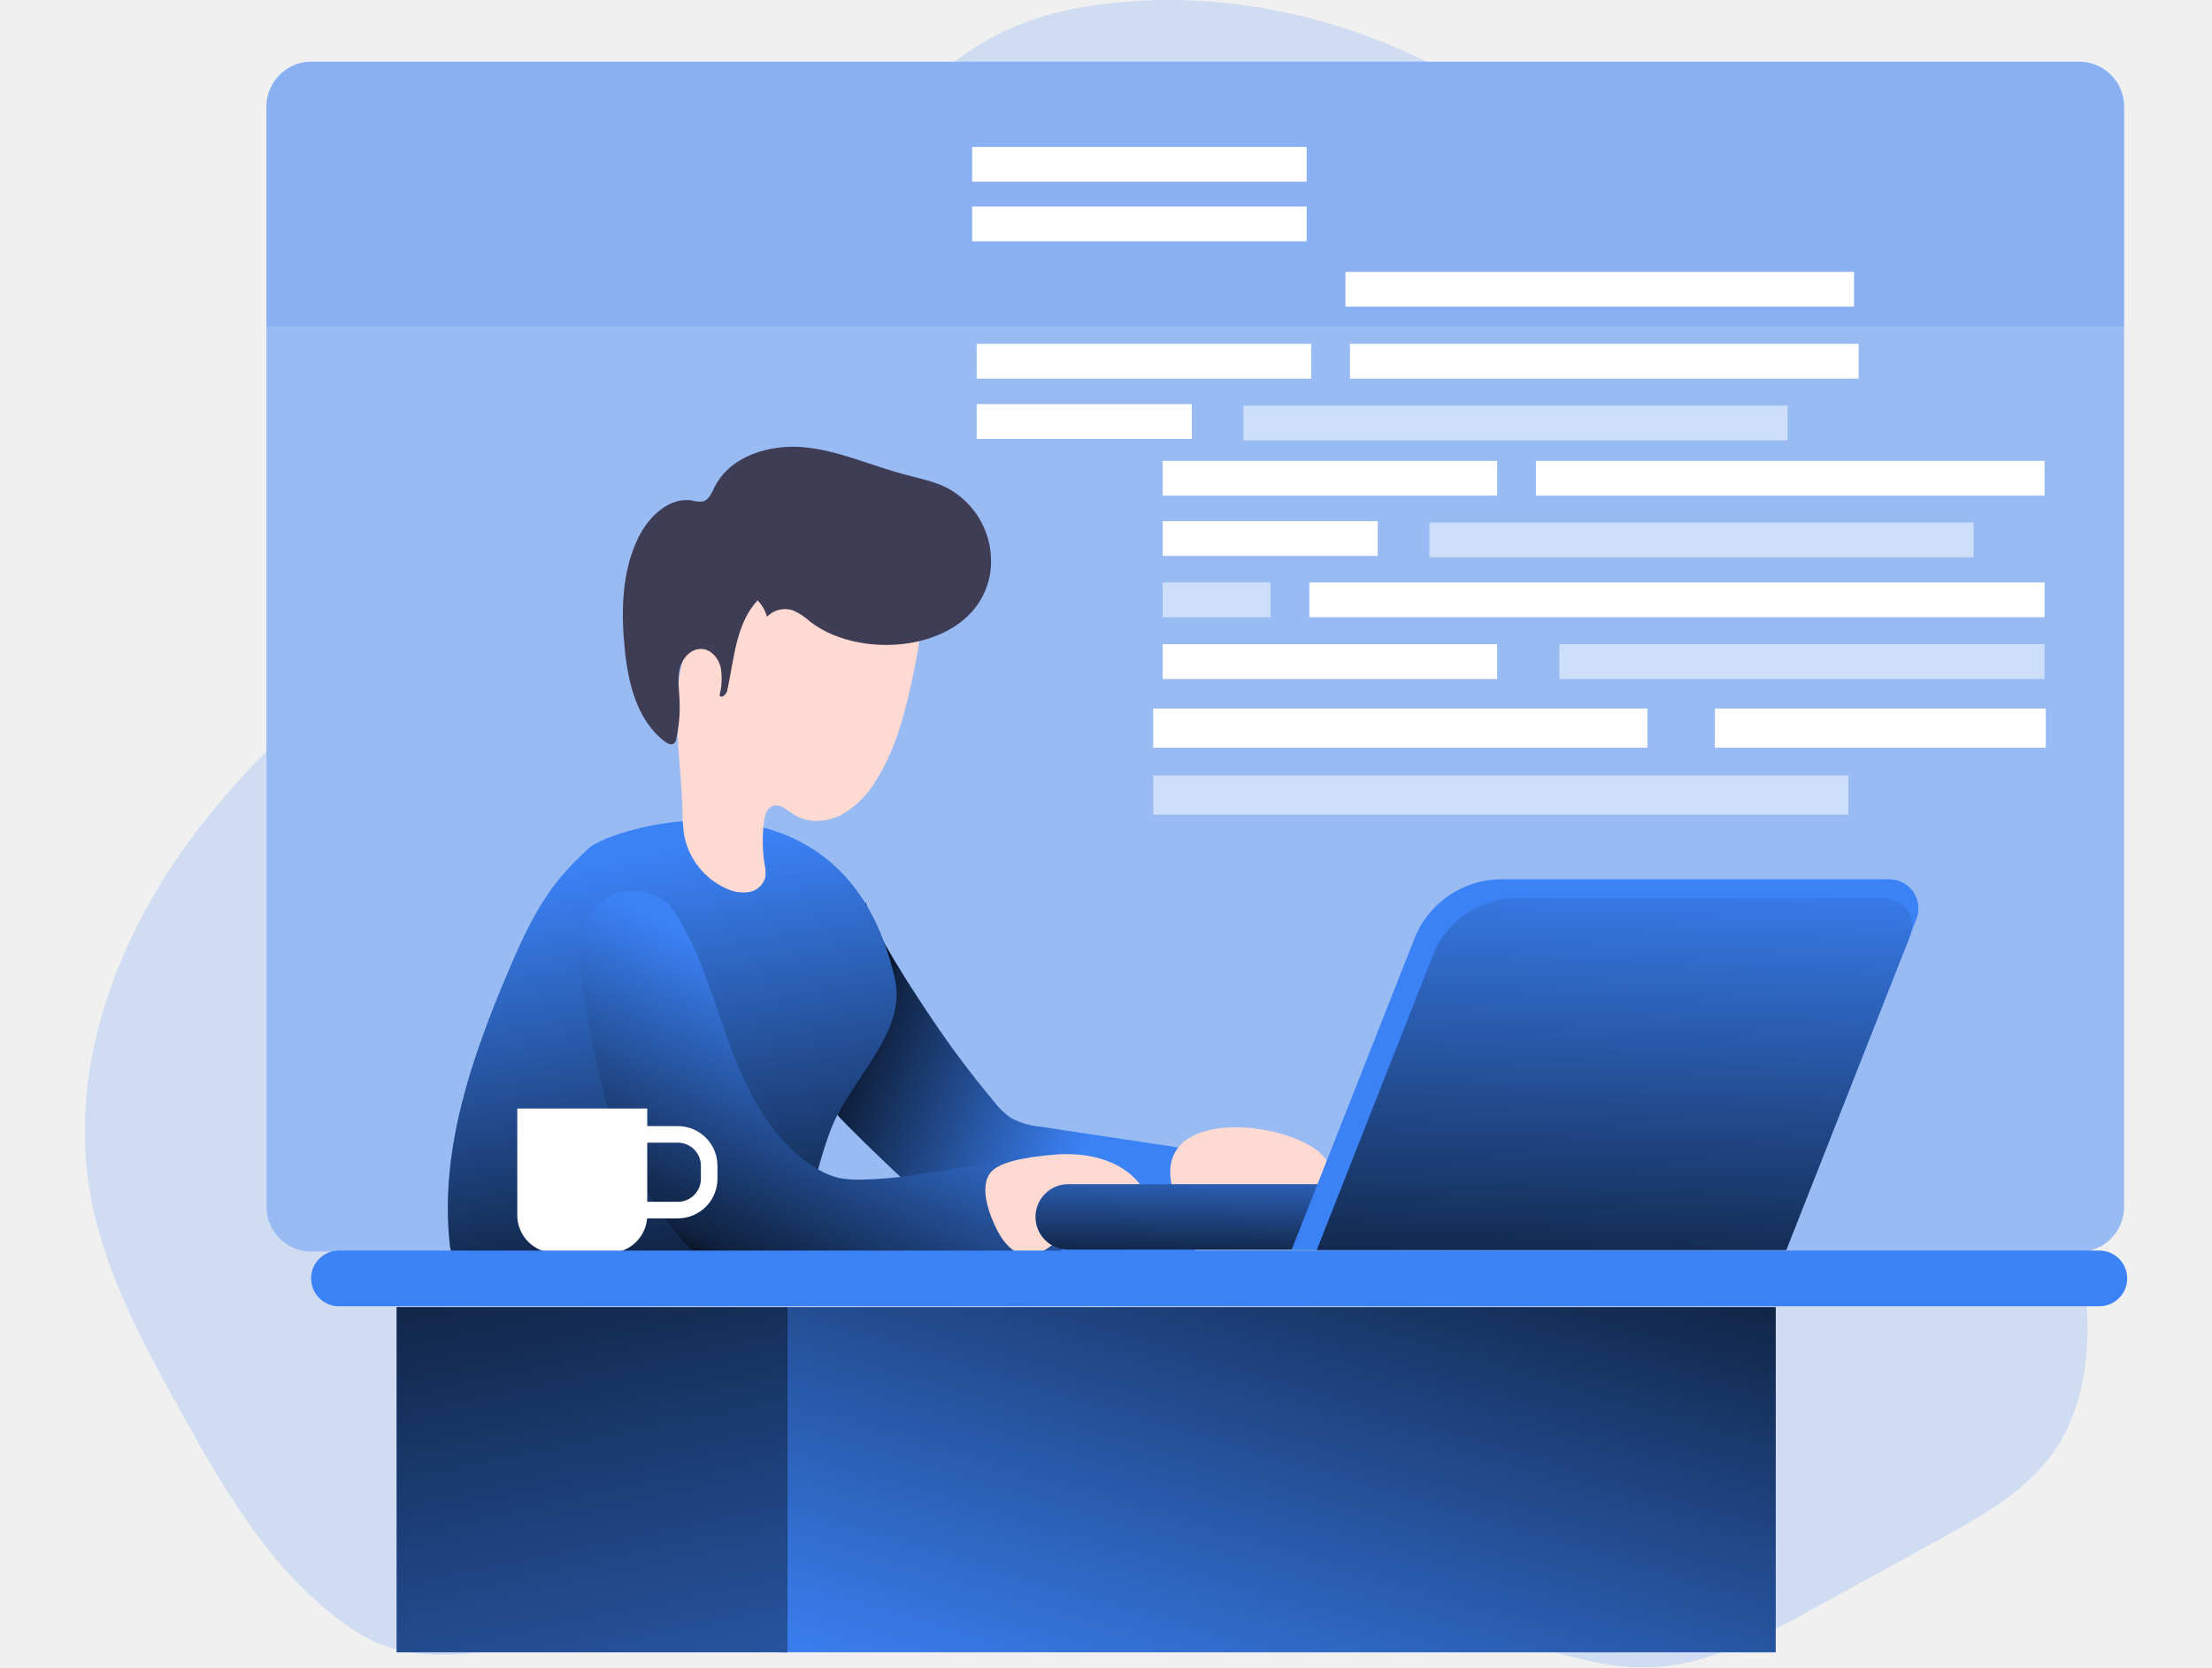
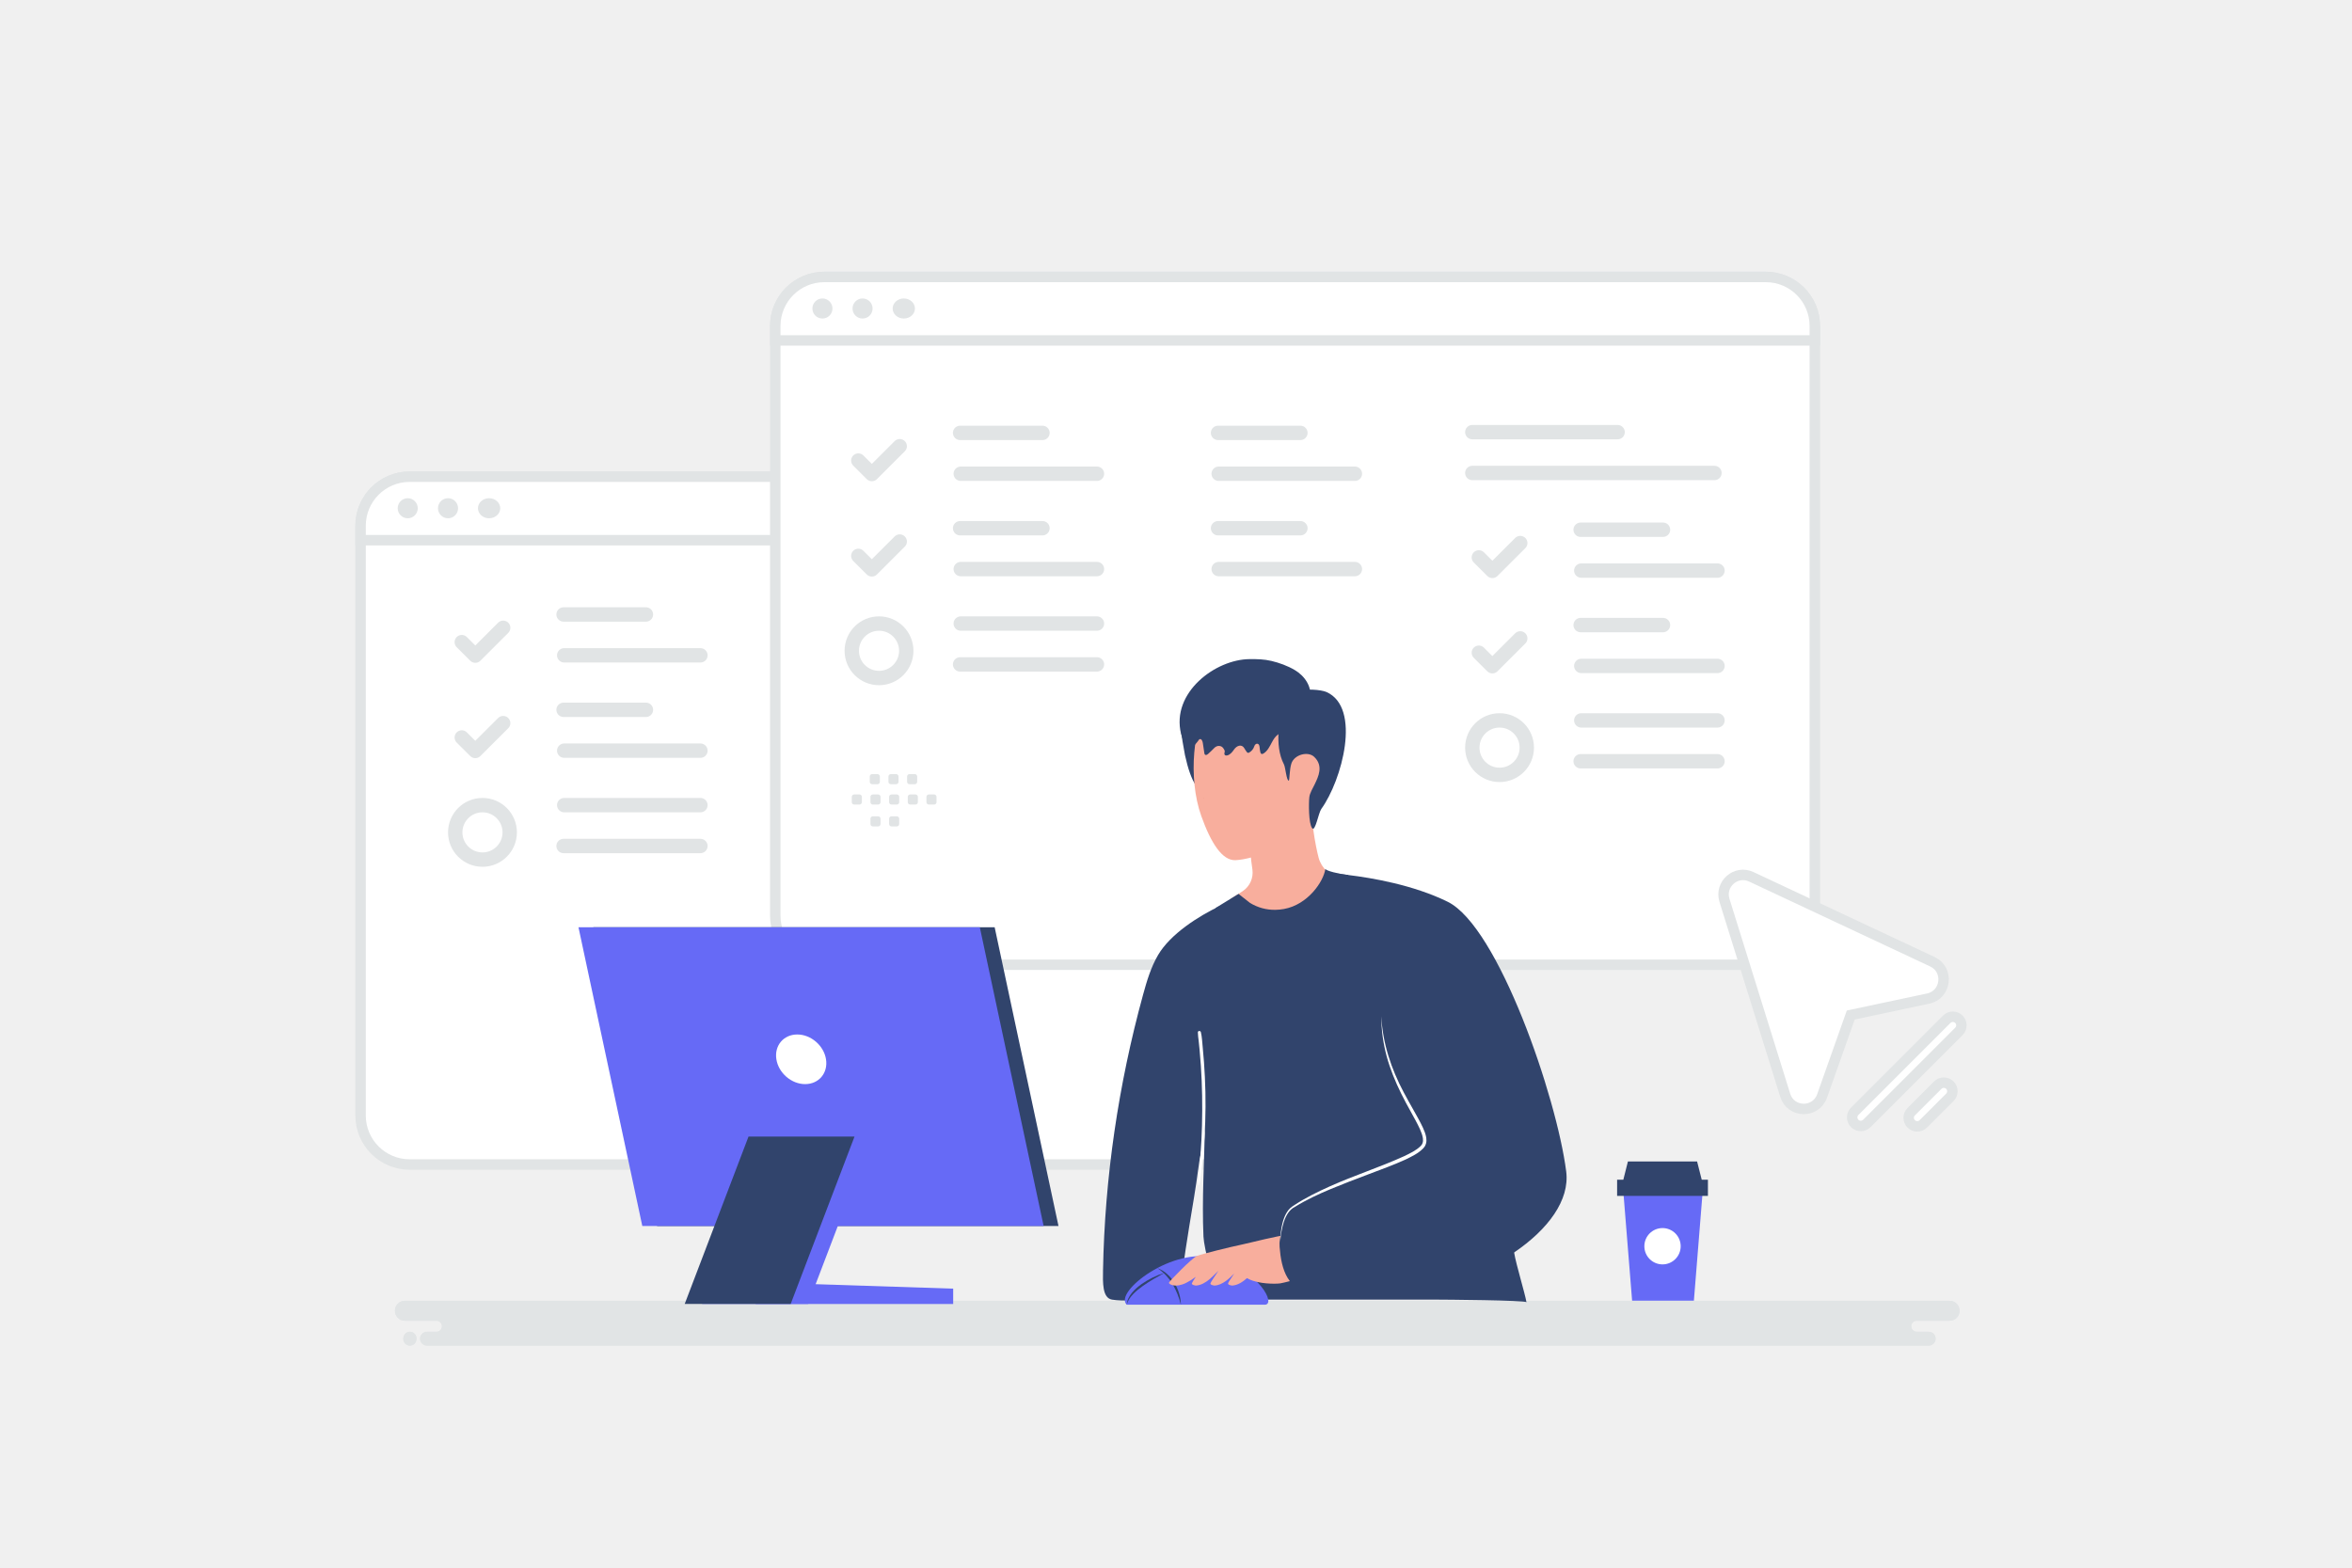
- <svg xmlns="http://www.w3.org/2000/svg" xmlns:xlink="http://www.w3.org/1999/xlink" id="Layer_1" data-name="Layer 1" viewBox="0 0 407.22 332.41" width="406" height="306" class="illustration styles_illustrationTablet__1DWOa">
-   <defs>
-     <linearGradient id="linear-gradient" x1="154.44" y1="220.63" x2="204.69" y2="239.78" gradientUnits="userSpaceOnUse">
-       <stop offset="0.01" />
-       <stop offset="0.12" stop-opacity="0.75" />
-       <stop offset="1" stop-opacity="0" />
-     </linearGradient>
-     <linearGradient id="linear-gradient-2" x1="128.92" y1="276.06" x2="113.67" y2="184.09" xlink:href="#linear-gradient" />
-     <linearGradient id="linear-gradient-3" x1="134.36" y1="270.94" x2="159.48" y2="214.41" xlink:href="#linear-gradient" />
-     <linearGradient id="linear-gradient-4" x1="262.98" y1="213.1" x2="219.92" y2="357.78" xlink:href="#linear-gradient" />
-     <linearGradient id="linear-gradient-5" x1="85.31" y1="219.96" x2="127.03" y2="417.81" xlink:href="#linear-gradient" />
-     <linearGradient id="linear-gradient-6" x1="264.92" y1="268.06" x2="265.51" y2="240.84" gradientTransform="translate(530.39 510.8) rotate(180)" xlink:href="#linear-gradient" />
-     <linearGradient id="linear-gradient-7" x1="307.69" y1="284.87" x2="311.73" y2="182.58" xlink:href="#linear-gradient" />
-   </defs>
-   <rect x="36.21" y="12.31" width="370.4" height="237.25" rx="8.95" fill="#3B82F6" opacity="0.48" style="isolation: isolate;" />
-   <path d="M404.17,279.66c-.27,7.77-2.05,15.68-6.4,22.12-5.48,8.11-14.38,13.13-23,17.85l-24.44,13.45c-10.71,5.9-22,11.94-34.21,12.11-8.64.13-17-2.72-25.31-5.11C252,328.88,211.12,327.31,171,330.14c-20.55,1.45-41,4-61.36,7.07-16.29,2.42-35.84,10.47-50.53.94-16-10.4-25.82-27.24-34.86-43.59C16.38,280.37,8.4,265.83,5.8,249.82c-4-24.74,5.58-50.15,20.57-70.25a161.15,161.15,0,0,1,14.73-17V253.4a9,9,0,0,0,8.95,9H402.54A70.17,70.17,0,0,1,404.17,279.66Z" transform="translate(-4.89 -12.78)" fill="#3B82F6" opacity="0.18" style="isolation: isolate;" />
-   <path d="M272.47,25.1H178.22a56.62,56.62,0,0,1,11.48-6.76c7.45-3.25,15.57-4.7,23.67-5.28C233.75,11.59,254.19,16.09,272.47,25.1Z" transform="translate(-4.89 -12.78)" fill="#3B82F6" opacity="0.18" style="isolation: isolate;" />
-   <path d="M186.23,232.48a14.62,14.62,0,0,0,3.27,3.16,15.28,15.28,0,0,0,6,1.78l31.92,4.81a1.85,1.85,0,0,1,.89.3,1.82,1.82,0,0,1,.47,1.44,56.17,56.17,0,0,1-2.39,17.66,2.44,2.44,0,0,1-.65,1.24,2.56,2.56,0,0,1-1.46.44c-10.74.91-21.53.62-32.3.33a22,22,0,0,1-5.38-.59c-3-.84-5.45-2.89-7.71-5-4.85-4.51-24.48-22.64-25.67-25.1a67.19,67.19,0,0,1-3.8-10.92c-1-3.6,6.31-4.05,6.16-7.79a24.17,24.17,0,0,1,.92-7.66,13.08,13.08,0,0,1,3.2-5.92c1.1-1-.6-7.78.92-7.86,1.76,6,9.72,18,13.18,23.14A193.68,193.68,0,0,0,186.23,232.48Z" transform="translate(-4.89 -12.78)" fill="#3B82F6" />
-   <path d="M186.23,232.48a14.62,14.62,0,0,0,3.27,3.16,15.28,15.28,0,0,0,6,1.78l31.92,4.81a1.85,1.85,0,0,1,.89.3,1.82,1.82,0,0,1,.47,1.44,56.17,56.17,0,0,1-2.39,17.66,2.44,2.44,0,0,1-.65,1.24,2.56,2.56,0,0,1-1.46.44c-10.74.91-21.53.62-32.3.33a22,22,0,0,1-5.38-.59c-3-.84-5.45-2.89-7.71-5-4.85-4.51-24.48-22.64-25.67-25.1a67.19,67.19,0,0,1-3.8-10.92c-1-3.6,6.31-4.05,6.16-7.79a24.17,24.17,0,0,1,.92-7.66,13.08,13.08,0,0,1,3.2-5.92c1.1-1-.6-7.78.92-7.86,1.76,6,9.72,18,13.18,23.14A193.68,193.68,0,0,0,186.23,232.48Z" transform="translate(-4.89 -12.78)" fill="url(#linear-gradient)" />
-   <path d="M105.46,181.82a58.54,58.54,0,0,0-6,6.2c-4.42,5.43-7.36,11.89-10.1,18.33-7.29,17.14-13.64,35.47-11.75,54a7,7,0,0,0,.88,3.18,6.19,6.19,0,0,0,3.43,2.21c3.51,1.12,7.26,1.17,11,1.2,14.41.13,28.84.26,43.24-.44,2.23-.11,4.59-.28,6.44-1.54a10.44,10.44,0,0,0,3.14-3.93c3.87-7.28,5-15.7,8-23.36,4-10,15-19.09,12.68-29.63C156.5,163.29,110,177.69,105.46,181.82Z" transform="translate(-4.89 -12.78)" fill="#3B82F6" />
-   <path d="M105.46,181.82a58.54,58.54,0,0,0-6,6.2c-4.42,5.43-7.36,11.89-10.1,18.33-7.29,17.14-13.64,35.47-11.75,54a7,7,0,0,0,.88,3.18,6.19,6.19,0,0,0,3.43,2.21c3.51,1.12,7.26,1.17,11,1.2,14.41.13,28.84.26,43.24-.44,2.23-.11,4.59-.28,6.44-1.54a10.44,10.44,0,0,0,3.14-3.93c3.87-7.28,5-15.7,8-23.36,4-10,15-19.09,12.68-29.63C156.5,163.29,110,177.69,105.46,181.82Z" transform="translate(-4.89 -12.78)" fill="url(#linear-gradient-2)" />
-   <path d="M170.58,144.75c-1.69,8.21-3.46,16.64-8,23.71a18.36,18.36,0,0,1-6.93,6.82c-2.93,1.47-6.65,1.67-9.39-.13-1.37-.89-2.87-2.29-4.36-1.63-1.08.49-1.43,1.83-1.58,3a30.2,30.2,0,0,0,.12,8.65,7.31,7.31,0,0,1,.14,2.46,4.06,4.06,0,0,1-3.25,3,7.75,7.75,0,0,1-4.53-.71,14.64,14.64,0,0,1-8.44-10.82,35.06,35.06,0,0,1-.3-4.8c-.19-7.12-1.32-14.21-1.09-21.32s2-14.51,6.83-19.76a31.12,31.12,0,0,1,9.76-6.76c5.45-2.6,11.53-4.43,17.49-3.48a16.62,16.62,0,0,1,11.57,7.72C171.74,135.49,171.75,139.06,170.58,144.75Z" transform="translate(-4.89 -12.78)" fill="#ffdad2" />
-   <path d="M185.47,126.66A16.55,16.55,0,0,0,176.72,110c-2.65-1.32-5.6-1.88-8.46-2.64-6.7-1.8-13.13-4.78-20-5.42s-14.77,1.77-17.83,8c-.56,1.14-1.11,2.52-2.34,2.82a5.13,5.13,0,0,1-2-.18c-4.59-.81-8.72,3.11-10.79,7.28-3.34,6.75-3.51,14.62-2.78,22.11.67,6.93,2.44,14.42,8,18.64.55.42,1.36.8,1.89.35a1.58,1.58,0,0,0,.43-.93,30.4,30.4,0,0,0,.62-8c-.11-2-.43-4.12.09-6.09s2.19-3.84,4.23-3.78c1.89,0,3.41,1.76,3.88,3.6a13.28,13.28,0,0,1-.21,5.64c.3.75,1.35-.15,1.53-.93,1.38-6.28,1.69-13.31,6.05-18a7.73,7.73,0,0,1,1.88,3.27,5,5,0,0,1,5.15-1.28,12.24,12.24,0,0,1,3.44,2.25C160.12,145,183.24,142.54,185.47,126.66Z" transform="translate(-4.89 -12.78)" fill="#3f3d56" />
-   <path d="M108.52,192.06c-3.36,2.44-5,6.73-5.1,10.87s4.28,30.41,8.41,37.87c3.2,5.8,9.87,20.94,20,25.12,3,1.24,47.35.72,67.93-1.51-.13-4.87-.37-9.74-.69-14.61a2.77,2.77,0,0,0-.55-1.79c-.52-.54-1.26-4.07-2-4.07-12,.05-24.1,3.72-36.1,4a21.12,21.12,0,0,1-5.21-.31,15,15,0,0,1-4-1.64c-9.26-5.24-14.38-15.53-18-25.54-2.77-7.72-5-15.71-9-22.92-1.42-2.57-2.69-5.07-5.49-6.2C115.43,190,111.57,189.85,108.52,192.06Z" transform="translate(-4.89 -12.78)" fill="#3B82F6" />
-   <path d="M108.52,192.06c-3.36,2.44-5,6.73-5.1,10.87s4.28,30.41,8.41,37.87c3.2,5.8,9.87,20.94,20,25.12,3,1.24,47.35.72,67.93-1.51-.13-4.87-.37-9.74-.69-14.61a2.77,2.77,0,0,0-.55-1.79c-.52-.54-1.26-4.07-2-4.07-12,.05-24.1,3.72-36.1,4a21.12,21.12,0,0,1-5.21-.31,15,15,0,0,1-4-1.64c-9.26-5.24-14.38-15.53-18-25.54-2.77-7.72-5-15.71-9-22.92-1.42-2.57-2.69-5.07-5.49-6.2C115.43,190,111.57,189.85,108.52,192.06Z" transform="translate(-4.89 -12.78)" fill="url(#linear-gradient-3)" />
-   <path d="M198,243c6.23-.59,13.15.8,17.1,5.65a3,3,0,0,1,.78,1.6,2.68,2.68,0,0,1-.48,1.51c-2.33,3.87-7.39,4.79-11.64,6.32a30.22,30.22,0,0,0-6.29,3.12,10,10,0,0,1-3.76,1.86c-3,.45-5.49-2.23-6.85-4.91-1.56-3-4-9.16-1-12C188.31,243.9,194.92,243.28,198,243Z" transform="translate(-4.89 -12.78)" fill="#ffdad2" />
-   <path d="M249.59,241.46a8.53,8.53,0,0,1,2.79,2.55,3.67,3.67,0,0,1,.26,3.63,5.05,5.05,0,0,1-1.87,1.68c-5.53,3.29-12.31,3.88-17.91,7A9.73,9.73,0,0,1,229,258a5.33,5.33,0,0,1-4.28-2,13.6,13.6,0,0,1-2.31-4.27C215.86,234.53,240.17,235.46,249.59,241.46Z" transform="translate(-4.89 -12.78)" fill="#ffdad2" />
-   <path d="M86.23,221h25.91a0,0,0,0,1,0,0v21.28a7.5,7.5,0,0,1-7.5,7.5H93.73a7.5,7.5,0,0,1-7.5-7.5V221A0,0,0,0,1,86.23,221Z" fill="#fff" />
-   <path d="M110.39,226.16h7.85a6.25,6.25,0,0,1,6.25,6.25V235a6.25,6.25,0,0,1-6.25,6.25h-7.85a0,0,0,0,1,0,0V226.16A0,0,0,0,1,110.39,226.16Z" fill="none" stroke="#fff" stroke-miterlimit="10" stroke-width="3.3" />
-   <rect x="45.12" y="249.32" width="362.1" height="11.11" rx="5.56" fill="#3B82F6" />
-   <rect x="138.75" y="260.6" width="198.39" height="68.81" fill="#3B82F6" />
-   <rect x="62.17" y="260.6" width="77.93" height="68.81" fill="#3B82F6" />
-   <rect x="140.06" y="260.6" width="197.09" height="68.81" fill="url(#linear-gradient-4)" />
-   <rect x="62.17" y="260.6" width="77.93" height="68.81" fill="url(#linear-gradient-5)" />
-   <path d="M411.49,34.05v43.8H41.1V34.05a9,9,0,0,1,8.95-9H402.54A9,9,0,0,1,411.49,34.05Z" transform="translate(-4.89 -12.78)" fill="#3B82F6" opacity="0.18" style="isolation: isolate;" />
-   <rect x="194.46" y="248.88" width="141.48" height="13.04" rx="6.52" transform="translate(525.5 498.01) rotate(-180)" fill="#3B82F6" />
-   <rect x="194.46" y="248.88" width="141.48" height="13.04" rx="6.52" transform="translate(525.5 498.01) rotate(-180)" fill="url(#linear-gradient-6)" />
-   <path d="M245.51,261.93h98.57l26-65.93a5.8,5.8,0,0,0-5.39-7.92H287.34A18.68,18.68,0,0,0,270,199.9Z" transform="translate(-4.89 -12.78)" fill="#3B82F6" />
-   <path d="M250.52,262h93.62l24.69-62.63a5.5,5.5,0,0,0-5.12-7.52H290.25a17.73,17.73,0,0,0-16.5,11.22Z" transform="translate(-4.89 -12.78)" fill="#3B82F6" />
-   <path d="M250.52,262h93.62l24.69-62.63a5.5,5.5,0,0,0-5.12-7.52H290.25a17.73,17.73,0,0,0-16.5,11.22Z" transform="translate(-4.89 -12.78)" fill="url(#linear-gradient-7)" />
-   <rect x="213.02" y="154.61" width="138.6" height="7.8" fill="#fff" opacity="0.51" />
-   <rect x="213.02" y="141.26" width="98.53" height="7.8" fill="#fff" />
-   <rect x="325.02" y="141.26" width="65.96" height="7.8" fill="#fff" />
-   <rect x="289.34" y="91.88" width="101.41" height="6.93" fill="#fff" />
-   <rect x="268.1" y="104.19" width="108.49" height="6.93" fill="#fff" opacity="0.51" />
-   <rect x="214.9" y="91.88" width="66.7" height="6.93" fill="#fff" />
-   <rect x="244.16" y="116.13" width="146.59" height="6.93" fill="#fff" />
-   <rect x="214.9" y="116.13" width="21.52" height="6.93" fill="#fff" opacity="0.51" />
-   <rect x="293.99" y="128.44" width="96.76" height="6.93" fill="#fff" opacity="0.51" />
-   <rect x="214.9" y="128.44" width="66.7" height="6.93" fill="#fff" />
-   <rect x="214.9" y="103.9" width="42.89" height="6.93" fill="#fff" />
-   <rect x="252.25" y="68.55" width="101.41" height="6.93" fill="#fff" />
-   <rect x="231.01" y="80.86" width="108.49" height="6.93" fill="#fff" opacity="0.51" />
-   <rect x="177.82" y="68.55" width="66.7" height="6.93" fill="#fff" />
-   <rect x="251.35" y="54.2" width="101.41" height="6.93" fill="#fff" />
-   <rect x="176.92" y="41.18" width="66.7" height="6.93" fill="#fff" />
-   <rect x="176.92" y="29.3" width="66.7" height="6.93" fill="#fff" />
-   <rect x="177.82" y="80.57" width="42.89" height="6.93" fill="#fff" />
+ <svg xmlns="http://www.w3.org/2000/svg" width="900" height="600" viewBox="0 0 900 600" fill="none">
+   <path fill="transparent" d="M0 0h900v600H0z" />
+   <path d="M517.007 445.689H156.723c-10.353 0-18.749-8.397-18.749-18.75V201.197c0-10.354 8.396-18.75 18.749-18.75h360.284c10.354 0 18.75 8.396 18.75 18.75v225.742c0 10.353-8.396 18.75-18.75 18.75z" fill="#fff" stroke="#E1E4E5" stroke-width="4" />
+   <path d="M535.757 206.742H137.974v-5.545c0-10.354 8.396-18.75 18.749-18.75h360.284c10.354 0 18.75 8.396 18.75 18.75v5.545z" fill="#fff" stroke="#E1E4E5" stroke-width="4" />
+   <path d="M156.02 198.361a3.838 3.838 0 1 0 0-7.677 3.838 3.838 0 0 0 0 7.677zm15.354 0a3.84 3.84 0 1 0 0-7.679 3.84 3.84 0 0 0 0 7.679zm15.781 0c2.356 0 4.265-1.719 4.265-3.839s-1.909-3.839-4.265-3.839c-2.355 0-4.265 1.719-4.265 3.839s1.91 3.839 4.265 3.839z" fill="#E1E4E5" />
+   <path d="M675.693 369.242H315.41c-10.354 0-18.75-8.397-18.75-18.75V124.75c0-10.354 8.396-18.75 18.75-18.75h360.283c10.354 0 18.75 8.396 18.75 18.75v225.742c0 10.353-8.396 18.75-18.75 18.75z" fill="#fff" stroke="#E1E4E5" stroke-width="4" />
+   <path d="M694.443 130.295H296.66v-5.545c0-10.354 8.396-18.75 18.75-18.75h360.284c10.353 0 18.749 8.396 18.749 18.75v5.545z" fill="#fff" stroke="#E1E4E5" stroke-width="4" />
+   <path d="M314.706 121.913a3.838 3.838 0 1 0 0-7.677 3.838 3.838 0 0 0 0 7.677zm15.354 0a3.838 3.838 0 1 0 .001-7.677 3.838 3.838 0 0 0-.001 7.677zm15.781 0c2.356 0 4.265-1.718 4.265-3.838s-1.909-3.839-4.265-3.839c-2.355 0-4.265 1.719-4.265 3.839s1.91 3.838 4.265 3.838z" fill="#E1E4E5" />
+   <mask id="a" fill="#fff">
+     <path fill-rule="evenodd" clip-rule="evenodd" d="M431.379 497.861H154.888c-2.072 0-3.767 1.714-3.767 3.809s1.695 3.809 3.767 3.809h12.139c1.15 0 2.092.952 2.092 2.114 0 1.163-.942 2.115-2.092 2.115h-3.663c-1.437 0-2.617 1.193-2.617 2.646 0 1.458 1.18 2.646 2.617 2.646h574.683c1.433 0 2.608-1.193 2.608-2.646 0-1.453-1.175-2.646-2.608-2.646h-4.633c-1.146 0-2.084-.952-2.084-2.115 0-1.162.938-2.114 2.084-2.114h12.664c2.065 0 3.754-1.714 3.754-3.809s-1.689-3.809-3.754-3.809H431.379zm-272.015 14.598c0 1.398-1.13 2.541-2.513 2.541s-2.513-1.143-2.513-2.541v-.21c0-1.398 1.13-2.541 2.513-2.541s2.513 1.143 2.513 2.541v.21z" />
+   </mask>
+   <path fill-rule="evenodd" clip-rule="evenodd" d="M431.379 497.861H154.888c-2.072 0-3.767 1.714-3.767 3.809s1.695 3.809 3.767 3.809h12.139c1.15 0 2.092.952 2.092 2.114 0 1.163-.942 2.115-2.092 2.115h-3.663c-1.437 0-2.617 1.193-2.617 2.646 0 1.458 1.18 2.646 2.617 2.646h574.683c1.433 0 2.608-1.193 2.608-2.646 0-1.453-1.175-2.646-2.608-2.646h-4.633c-1.146 0-2.084-.952-2.084-2.115 0-1.162.938-2.114 2.084-2.114h12.664c2.065 0 3.754-1.714 3.754-3.809s-1.689-3.809-3.754-3.809H431.379zm-272.015 14.598c0 1.398-1.13 2.541-2.513 2.541s-2.513-1.143-2.513-2.541v-.21c0-1.398 1.13-2.541 2.513-2.541s2.513 1.143 2.513 2.541v.21z" fill="#E1E4E5" />
+   <path d="M154.888 501.861h276.491v-8H154.888v8zm.233-.191a.185.185 0 0 1-.049.123.27.27 0 0 1-.184.068v-8c-4.322 0-7.767 3.546-7.767 7.809h8zm-.233-.191a.27.27 0 0 1 .184.068.185.185 0 0 1 .049.123h-8c0 4.262 3.445 7.809 7.767 7.809v-8zm12.139 0h-12.139v8h12.139v-8zm6.092 6.114c0-3.33-2.692-6.114-6.092-6.114v8a1.89 1.89 0 0 1-1.908-1.886h8zm-6.092 6.115c3.4 0 6.092-2.784 6.092-6.115h-8a1.89 1.89 0 0 1 1.908-1.885v8zm-3.663 0h3.663v-8h-3.663v8zm1.383-1.354c0 .714-.57 1.354-1.383 1.354v-8c-3.688 0-6.617 3.025-6.617 6.646h8zM163.364 511c.808 0 1.383.64 1.383 1.354h-8c0 3.631 2.934 6.646 6.617 6.646v-8zm269.971 0H163.364v8h269.971v-8zm6.49 0h-6.49v8h6.49v-8zm22.819 0h-22.819v8h22.819v-8zm275.403 0H462.644v8h275.403v-8zm-1.392 1.354c0-.701.561-1.354 1.392-1.354v8c3.696 0 6.608-3.038 6.608-6.646h-8zm1.392 1.354a1.363 1.363 0 0 1-1.392-1.354h8c0-3.608-2.912-6.646-6.608-6.646v8zm-4.633 0h4.633v-8h-4.633v8zm-6.084-6.115c0 3.317 2.675 6.115 6.084 6.115v-8c1.118 0 1.916.894 1.916 1.885h-8zm6.084-6.114c-3.409 0-6.084 2.797-6.084 6.114h8c0 .992-.798 1.886-1.916 1.886v-8zm12.664 0h-12.664v8h12.664v-8zm-.246.191c0-.046.022-.091.048-.118a.29.29 0 0 1 .198-.073v8c4.328 0 7.754-3.56 7.754-7.809h-8zm.246.191a.29.29 0 0 1-.198-.073.179.179 0 0 1-.048-.118h8c0-4.249-3.426-7.809-7.754-7.809v8zm-275.374 0h275.374v-8H470.704v8zm-39.325 0h39.325v-8h-39.325v8zM156.851 519c3.633 0 6.513-2.975 6.513-6.541h-8c0-.769.62-1.459 1.487-1.459v8zm-6.513-6.541c0 3.566 2.88 6.541 6.513 6.541v-8c.867 0 1.487.69 1.487 1.459h-8zm0-.21v.21h8v-.21h-8zm6.513-6.541c-3.633 0-6.513 2.975-6.513 6.541h8c0 .769-.62 1.459-1.487 1.459v-8zm6.513 6.541c0-3.566-2.88-6.541-6.513-6.541v8c-.867 0-1.487-.69-1.487-1.459h8zm0 .21v-.21h-8v.21h8z" fill="#E1E4E5" mask="url(#a)" />
+   <path d="M251.457 469.214h153.572l-24.42-114.33H227.037l24.42 114.33z" fill="#31446C" />
+   <path d="M245.777 469.215h153.572l-24.421-114.33H221.356l24.421 114.33z" fill="#666AF6" />
+   <path d="M297.082 405.424c.83 5.247 5.758 9.498 11.004 9.498 5.247 0 8.821-4.251 7.992-9.498-.83-5.247-5.758-9.498-11.004-9.498-5.247 0-8.821 4.251-7.992 9.498z" fill="#fff" />
+   <path d="M289.206 499.074h75.535v-5.873l-75.535-2.438v8.311z" fill="#666AF6" />
+   <path d="M268.678 499.06h40.544l24.421-64.058h-40.544l-24.421 64.058z" fill="#666AF6" />
+   <path d="M262.002 499.06h40.557l24.421-64.058h-40.557l-24.421 64.058z" fill="#31446C" />
+   <path d="M470.912 344.058c2.969 4.657 10.725 10.085 16.226 10.011 18.741-.344 24.91-13.109 26.933-17.758-.381-.092-1.021-.167-1.475-.222-3.452-.501-6.977-3.915-8.007-7.765-1.326-5.01-2.959-14.807-2.764-21.032l-23.704 13.118c.037 1.8.157 3.767.324 5.752.121 1.206.241 2.394.381 3.544.129 1.104.278 2.152.417 3.117.436 3.247-1.011 6.467-3.748 8.257l-4.583 2.978z" fill="#F8AE9D" />
+   <path d="M468.872 293.032c1.28 3.359.742 7.172-.557 10.521-.919 2.366-2.96.278-5.502.324-3.933.065-7.004-4.026-9.379-14.871-1.512-7.96-1.893-11.996-1.587-12.766 1.086-2.756 4.667-4.231 7.617-4.49" fill="#31446C" />
+   <path d="M462.887 269.18c-6.197 7.468-8.452 28.482-3.219 43.122 3.72 10.409 8.043 17.126 13.09 16.912 7.664-.324 22.517-6.624 27.35-11.884 8.712-9.472 6.179-28.046 4.379-39.735-1.632-10.623-6.605-24.419-19.955-21.793-8.777 1.716-16.088 6.67-21.645 13.378z" fill="#F8AE9D" />
+   <path d="M497.95 277.429c-1.375 1.766-3.798 2.155-5.795 2.504-2.683.469-4.011 1.447-5.404 4.071-.882 1.676-1.764 3.512-3.343 4.42-1.282.741-1.234-1.151-1.441-2.618a2.818 2.818 0 0 0-.078-.38c-.312-1.171-1.558-.97-1.926.185-.334 1.037-1.049 1.915-1.959 2.404-.148.08-.306.15-.464.12-.214-.03-.381-.23-.52-.409-.292-.377-.583-.856-.883-1.363-.985-1.663-2.846-1.066-3.946.525-.687.988-1.504 2.005-2.628 2.235-.362.08-.817.02-.984-.329-.213-.43.121-.859.065-1.298-.046-.409-.223-.588-.418-.938-.766-1.357-2.514-1.406-3.591-.279a40.158 40.158 0 0 1-2.342 2.255c-.344.299-.845.599-1.189.299-.185-.159-.232-.429-.269-.688-.195-1.267-.381-2.534-.576-3.802-.111-.708-.492-1.636-1.142-1.456-.316.089-.501.419-.678.718-.213.379-4.03 4.7-4.104 4.37-.594-2.454-1.811-4.689-2.405-7.144-3.844-15.795 13.214-28.496 26.241-28.566 2.897-.02 5.544.027 8.357.695 3 .719 6.166 1.859 8.887 3.465 3.816 2.245 6.704 6.326 5.961 11.196" fill="#31446C" />
+   <path d="M491.815 272.009c-1.893 2.143-2.394 5.158-2.57 8.007-.26 4.295.093 8.758 2.078 12.571.566 1.085.984 6.457 1.856 6.16.278-.093.232-4.259.965-6.504 1.131-3.479 6.345-4.805 8.693-2.607 3.748 3.498 1.549 7.747.306 10.391-.743 1.596-1.921 3.386-2.125 5.075-.25 2.162-.325 10.038 1.086 11.875 1.178 1.54 2.43-5.9 3.497-7.366 7.895-10.92 15.466-38.724 1.986-44.755-2.051-.918-8.378-1.391-10.298-.223M445.5 497.406c-.779.13-4.183-.028-5 0-4.342.139-10.76.724-15 0-3.729-.64-3.499-6.634-3.425-11.133.65-35.635 5.892-71.177 15.317-105.55 1.438-5.251 3.006-10.539 5.762-15.234 4.703-8.006 15.502-14.918 23.787-18.796 1.169-.547 6.012 2.533 7.19 2.004 1.03-.464 1.939-1.188 2.978-1.642 3.043-1.327 5.084 1.447 7.626 2.607 1.318.594 2.784.974 4.231.909 1.178-.046 2.245-.761 3.321-.204 4.843 2.505 16.867-16.087 16.867-16.087l5.223 5.427 15.243 15.967 38.093 52.482s6.912 43.011 11.662 71.205c.826 4.862 4.092 15.373 4.741 19.056-.139-.798-32.518-1.011-34.262-1.011h-65.991c-3.701 0-13.656 1.568-16.254-1.151-3.2-3.339-6.902-18.666-7.097-22.961-.64-14.445.353-28.779.547-43.308-.083 5.91-1.781 11.254-2.505 17.043-.937 7.45-2.273 14.891-3.479 22.303-.964 5.956-1.892 11.931-2.634 17.924-.334 2.7.092 4.305-2.19 5.363-1.92.881-2.506 4.407-4.751 4.787z" fill="#31446C" />
+   <path d="M431.163 499.355h52.776c4.508 0-2.016-12.822-18.446-17.745-16.438-4.923-39.513 12.934-34.33 17.745z" fill="#666AF6" />
+   <path d="M451.875 499.355c-.346-1.41-.814-2.768-1.324-4.092a25.066 25.066 0 0 0-1.878-3.807c-.7-1.229-1.583-2.327-2.543-3.366l-.744-.761-.814-.692c-.51-.511-1.15-.839-1.713-1.315 1.324.562 2.665 1.254 3.738 2.284a14.037 14.037 0 0 1 2.812 3.409c1.514 2.526 2.414 5.424 2.466 8.34z" fill="#31446C" />
+   <path d="M445.619 487.147a127.164 127.164 0 0 0-4.248 2.414c-1.393.839-2.768 1.687-4.075 2.63-1.315.926-2.569 1.938-3.677 3.089-1.081 1.159-2.068 2.466-2.457 4.066.043-1.67.9-3.236 1.947-4.516 1.064-1.298 2.336-2.379 3.677-3.348 2.717-1.887 5.693-3.366 8.833-4.335z" fill="#31446C" />
+   <path d="M457.978 480.697c1.763-.723 12.645-3.423 17.553-4.444 2.57-.528 14.223-3.553 16.922-3.553 2.7 0 6.374 3.86 6.374 3.86l-.974 13.276c-2.598-.26-6.077 1.085-7.942 1.345-1.865.26-8.201.297-12.098-1.661-.222-.111-.426-.232-.63-.352-1.568 1.391-3.535 2.746-5.715 2.857 0 0-1.707-.176-1.54-.863.074-.334 1.206-2.059 2.337-3.748-1.669 1.698-4.397 4.453-7.542 4.611 0 0-1.707-.176-1.54-.863.093-.408 1.725-2.848 3.043-4.787-.019.019-.047.028-.056.047-1.382 1.215-4.666 5.408-8.554 5.603 0 0-1.707-.176-1.54-.863.056-.25.705-1.28 1.494-2.477a22.47 22.47 0 0 1-3.683 2.301c-4.203 2.078-6.597.501-6.597 0-.009-.51 8.925-9.565 10.688-10.289z" fill="#F8AE9D" />
+   <path d="M495.82 465.278s-6.772 3.841-6.169 12.005c.603 8.165 3.052 17.628 13.276 16.635 10.224-.983-7.107-28.64-7.107-28.64z" fill="#31446C" />
+   <path d="M501.277 493.11c24.511 8.508 57.307.381 78.098-13.749 13.026-8.832 21.338-20.048 19.937-31.005-3.627-28.464-25.995-93.703-45.348-103.222-13.155-6.475-29.113-9.156-38.01-10.233-4.175-.51-6.782-.63-6.782-.63l3.229 9.11 16.161 45.571c.603 27.044 19.956 43.103 16.106 49.403-3.85 6.281-34.253 13.062-50.219 23.815-4.416 2.987-10.02 24.595 6.828 30.94z" fill="#31446C" />
+   <path d="M528.562 388.953c-.018 5.13.696 10.27 2.032 15.243 1.345 4.972 3.312 9.769 5.594 14.389a149.202 149.202 0 0 0 3.609 6.81c1.234 2.245 2.505 4.471 3.544 6.754.511 1.141.956 2.319 1.132 3.479.047.566.093 1.15-.065 1.642-.037.269-.195.473-.287.714-.177.214-.297.445-.52.65-1.661 1.66-4.036 2.783-6.29 3.868-9.259 4.222-19.093 7.348-28.463 11.56-4.686 2.106-9.324 4.379-13.638 7.218l-.798.538c-.269.186-.52.427-.779.64-.483.473-.9.993-1.234 1.559-.687 1.122-1.151 2.347-1.513 3.59-.686 2.496-.974 5.066-.992 7.636.167-2.552.593-5.103 1.345-7.524.798-2.403 2.032-4.741 4.342-5.864 4.332-2.69 8.98-4.833 13.693-6.81 4.723-1.948 9.501-3.794 14.297-5.585 4.796-1.818 9.621-3.553 14.334-5.705 2.319-1.151 4.703-2.236 6.679-4.231.251-.241.455-.575.668-.863.158-.352.372-.686.427-1.057.223-.742.149-1.475.084-2.171-.223-1.373-.724-2.616-1.262-3.804-1.104-2.375-2.394-4.592-3.646-6.828-1.253-2.236-2.514-4.453-3.711-6.708-4.778-8.98-8.099-18.861-8.582-29.14z" fill="#fff" />
+   <path d="M465.04 347.574c2.338 2.32 12.747 9.733 22.674 9.733 1.652 0 3.396-.149 5.242-.492 8.331-1.522 15.345-7.079 19.446-13.443a28.34 28.34 0 0 0 1.976-3.665 20.935 20.935 0 0 0 1.577-4.806c-4.175-.51-8.164-1.558-8.814-2.3-.705 4.861-6.707 13.638-15.799 15.289a19.532 19.532 0 0 1-3.247.325h-.019a17.87 17.87 0 0 1-9.779-2.663c-.018 0-4.351-3.414-4.369-3.433l-8.888 5.455z" fill="#31446C" />
+   <path d="M458.507 453.559c.026-.454-.033-.903-.016-1.358.018-.491.073-.971.11-1.462l.269-2.809c.173-1.914.346-3.828.491-5.743.288-3.794.483-7.602.586-11.406.196-7.608.086-15.234-.426-22.827-.14-2.126-.318-4.245-.515-6.366a364.145 364.145 0 0 0-.337-3.262c-.116-1.066-.289-2.125-.303-3.204-.008-.67.998-.715 1.149-.093.444 1.846.509 3.829.7 5.717.181 1.896.344 3.792.488 5.695.277 3.835.46 7.674.551 11.516.164 7.648-.108 15.298-.761 22.928-.185 2.145-.398 4.28-.658 6.412a128.901 128.901 0 0 1-.434 3.255c-.073.479-.137.959-.229 1.428-.115.551-.32 1.06-.434 1.611-.063.126-.246.079-.231-.032z" fill="#fff" />
+   <path d="M460.642 305.492c-.064 0-.24-.102-.092-.102.074 0 .24.102.092.102z" fill="#CC6144" />
+   <path d="m651.588 455.331-3.416 42.488h-23.638l-3.423-42.488h30.477z" fill="#666AF6" />
+   <path d="M653.543 451.5h-34.749v6.192h34.749V451.5zm-2.381 0h-29.987l1.751-6.962h26.478l1.758 6.962z" fill="#31446C" />
+   <path d="M643.118 476.97a6.948 6.948 0 0 1-6.95 6.95 6.948 6.948 0 0 1-6.949-6.95 6.948 6.948 0 0 1 6.949-6.95 6.948 6.948 0 0 1 6.95 6.95z" fill="#fff" />
+   <path d="m192.545 240.275-10.665 10.654-5.181-5.166m38.951-10.587h31.519m-31.273 15.637h52.123m-75.474 25.948-10.665 10.654-5.181-5.165m38.951-10.587h31.519m-31.273 15.636h52.123m-.001 36.486H215.65m52.369-15.637h-52.123" stroke="#E1E4E5" stroke-width="5.5" stroke-linecap="round" stroke-linejoin="round" />
+   <path clip-rule="evenodd" d="M184.622 328.998c5.757 0 10.424-4.667 10.424-10.425 0-5.757-4.667-10.424-10.424-10.424-5.758 0-10.425 4.667-10.425 10.424 0 5.758 4.667 10.425 10.425 10.425z" stroke="#E1E4E5" stroke-width="5.5" stroke-linecap="round" stroke-linejoin="round" />
+   <path d="m581.73 207.843-10.664 10.653-5.181-5.165m38.951-10.587h31.519m-31.273 15.637h52.123m-75.475 25.948-10.664 10.654-5.181-5.166m38.951-10.587h31.519m-31.273 15.637h52.123m-.001 36.486h-52.368m52.369-15.637h-52.123" stroke="#E1E4E5" stroke-width="5.5" stroke-linecap="round" stroke-linejoin="round" />
+   <path clip-rule="evenodd" d="M573.807 296.565c5.758 0 10.425-4.667 10.425-10.424s-4.667-10.425-10.425-10.425c-5.757 0-10.424 4.668-10.424 10.425 0 5.757 4.667 10.424 10.424 10.424z" stroke="#E1E4E5" stroke-width="5.5" stroke-linecap="round" stroke-linejoin="round" />
+   <path d="m344.281 170.777-10.664 10.654-5.181-5.165m38.95-10.587h31.519m67.181 0h31.519m65.778-.29h55.598m-251.349 15.926h52.123m46.577 0h52.123m44.928-.289h92.663m-311.765 26.237-10.664 10.654-5.181-5.165m38.95-10.587h31.519m67.181 0h31.519m-129.973 15.637h52.123m46.577 0h52.123m-98.701 36.485h-52.368m52.369-15.637h-52.123" stroke="#E1E4E5" stroke-width="5.5" stroke-linecap="round" stroke-linejoin="round" />
+   <path clip-rule="evenodd" d="M336.358 259.5c5.757 0 10.424-4.667 10.424-10.424 0-5.758-4.667-10.425-10.424-10.425s-10.425 4.667-10.425 10.425c0 5.757 4.668 10.424 10.425 10.424z" stroke="#E1E4E5" stroke-width="5.5" stroke-linecap="round" stroke-linejoin="round" />
+   <path fill-rule="evenodd" clip-rule="evenodd" d="M357.466 307.925h-2.059a.9.9 0 0 1-.899-.899v-2.059a.9.9 0 0 1 .899-.899h2.059c.494 0 .899.405.899.899v2.059a.896.896 0 0 1-.899.899zm-7.141 0h-2.06a.902.902 0 0 1-.899-.899v-2.059a.9.9 0 0 1 .899-.899h2.06c.494 0 .899.405.899.899v2.059a.902.902 0 0 1-.899.899zm-7.146 0h-2.06a.903.903 0 0 1-.899-.899v-2.059a.9.9 0 0 1 .899-.899h2.06c.494 0 .899.405.899.899v2.059a.897.897 0 0 1-.899.899zm-7.141 0h-2.06a.902.902 0 0 1-.899-.899v-2.059a.9.9 0 0 1 .899-.899h2.06c.498 0 .903.405.903.899v2.059a.908.908 0 0 1-.903.899zm-7.142 0h-2.059a.904.904 0 0 1-.904-.899v-2.059c0-.498.406-.899.904-.899h2.059c.494 0 .899.405.899.899v2.059a.902.902 0 0 1-.899.899zm21.167-7.787h-2.059a.903.903 0 0 1-.9-.899v-2.064c0-.493.406-.899.9-.899h2.059a.9.9 0 0 1 .899.899v2.06a.898.898 0 0 1-.899.903zm-7.141 0h-2.06a.902.902 0 0 1-.899-.899v-2.064c0-.493.405-.899.899-.899h2.06c.494 0 .899.406.899.899v2.06a.898.898 0 0 1-.899.903zm-7.142 0h-2.059a.904.904 0 0 1-.904-.899v-2.064c0-.493.406-.899.904-.899h2.059c.494 0 .899.406.899.899v2.06a.903.903 0 0 1-.899.903zm7.399 16.153h-2.06a.903.903 0 0 1-.899-.899v-2.059a.9.9 0 0 1 .899-.899h2.06c.494 0 .899.405.899.899v2.059a.897.897 0 0 1-.899.899zm-7.141 0h-2.06a.902.902 0 0 1-.899-.899v-2.059a.9.9 0 0 1 .899-.899h2.06c.498 0 .903.405.903.899v2.059a.908.908 0 0 1-.903.899z" fill="#E1E4E5" />
+   <rect x="707.378" y="427.653" width="56.392" height="6.57" rx="3.285" transform="rotate(-45 707.378 427.653)" fill="#fff" stroke="#E1E4E5" stroke-width="4" />
+   <rect x="728.999" y="427.807" width="20.938" height="6.57" rx="3.285" transform="rotate(-45 728.999 427.807)" fill="#fff" stroke="#E1E4E5" stroke-width="4" />
+   <path d="M739.424 368.078c6.486 3.041 5.379 12.626-1.604 14.107h-.001l-28.53 6.066-1.095.233-.374 1.056-10.584 29.907c-2.406 6.777-11.98 6.589-14.122-.263l-23.236-74.586c-1.941-6.234 4.406-11.764 10.246-9.028h.001l69.299 32.508z" fill="#fff" stroke="#E1E4E5" stroke-width="4" />
</svg>
